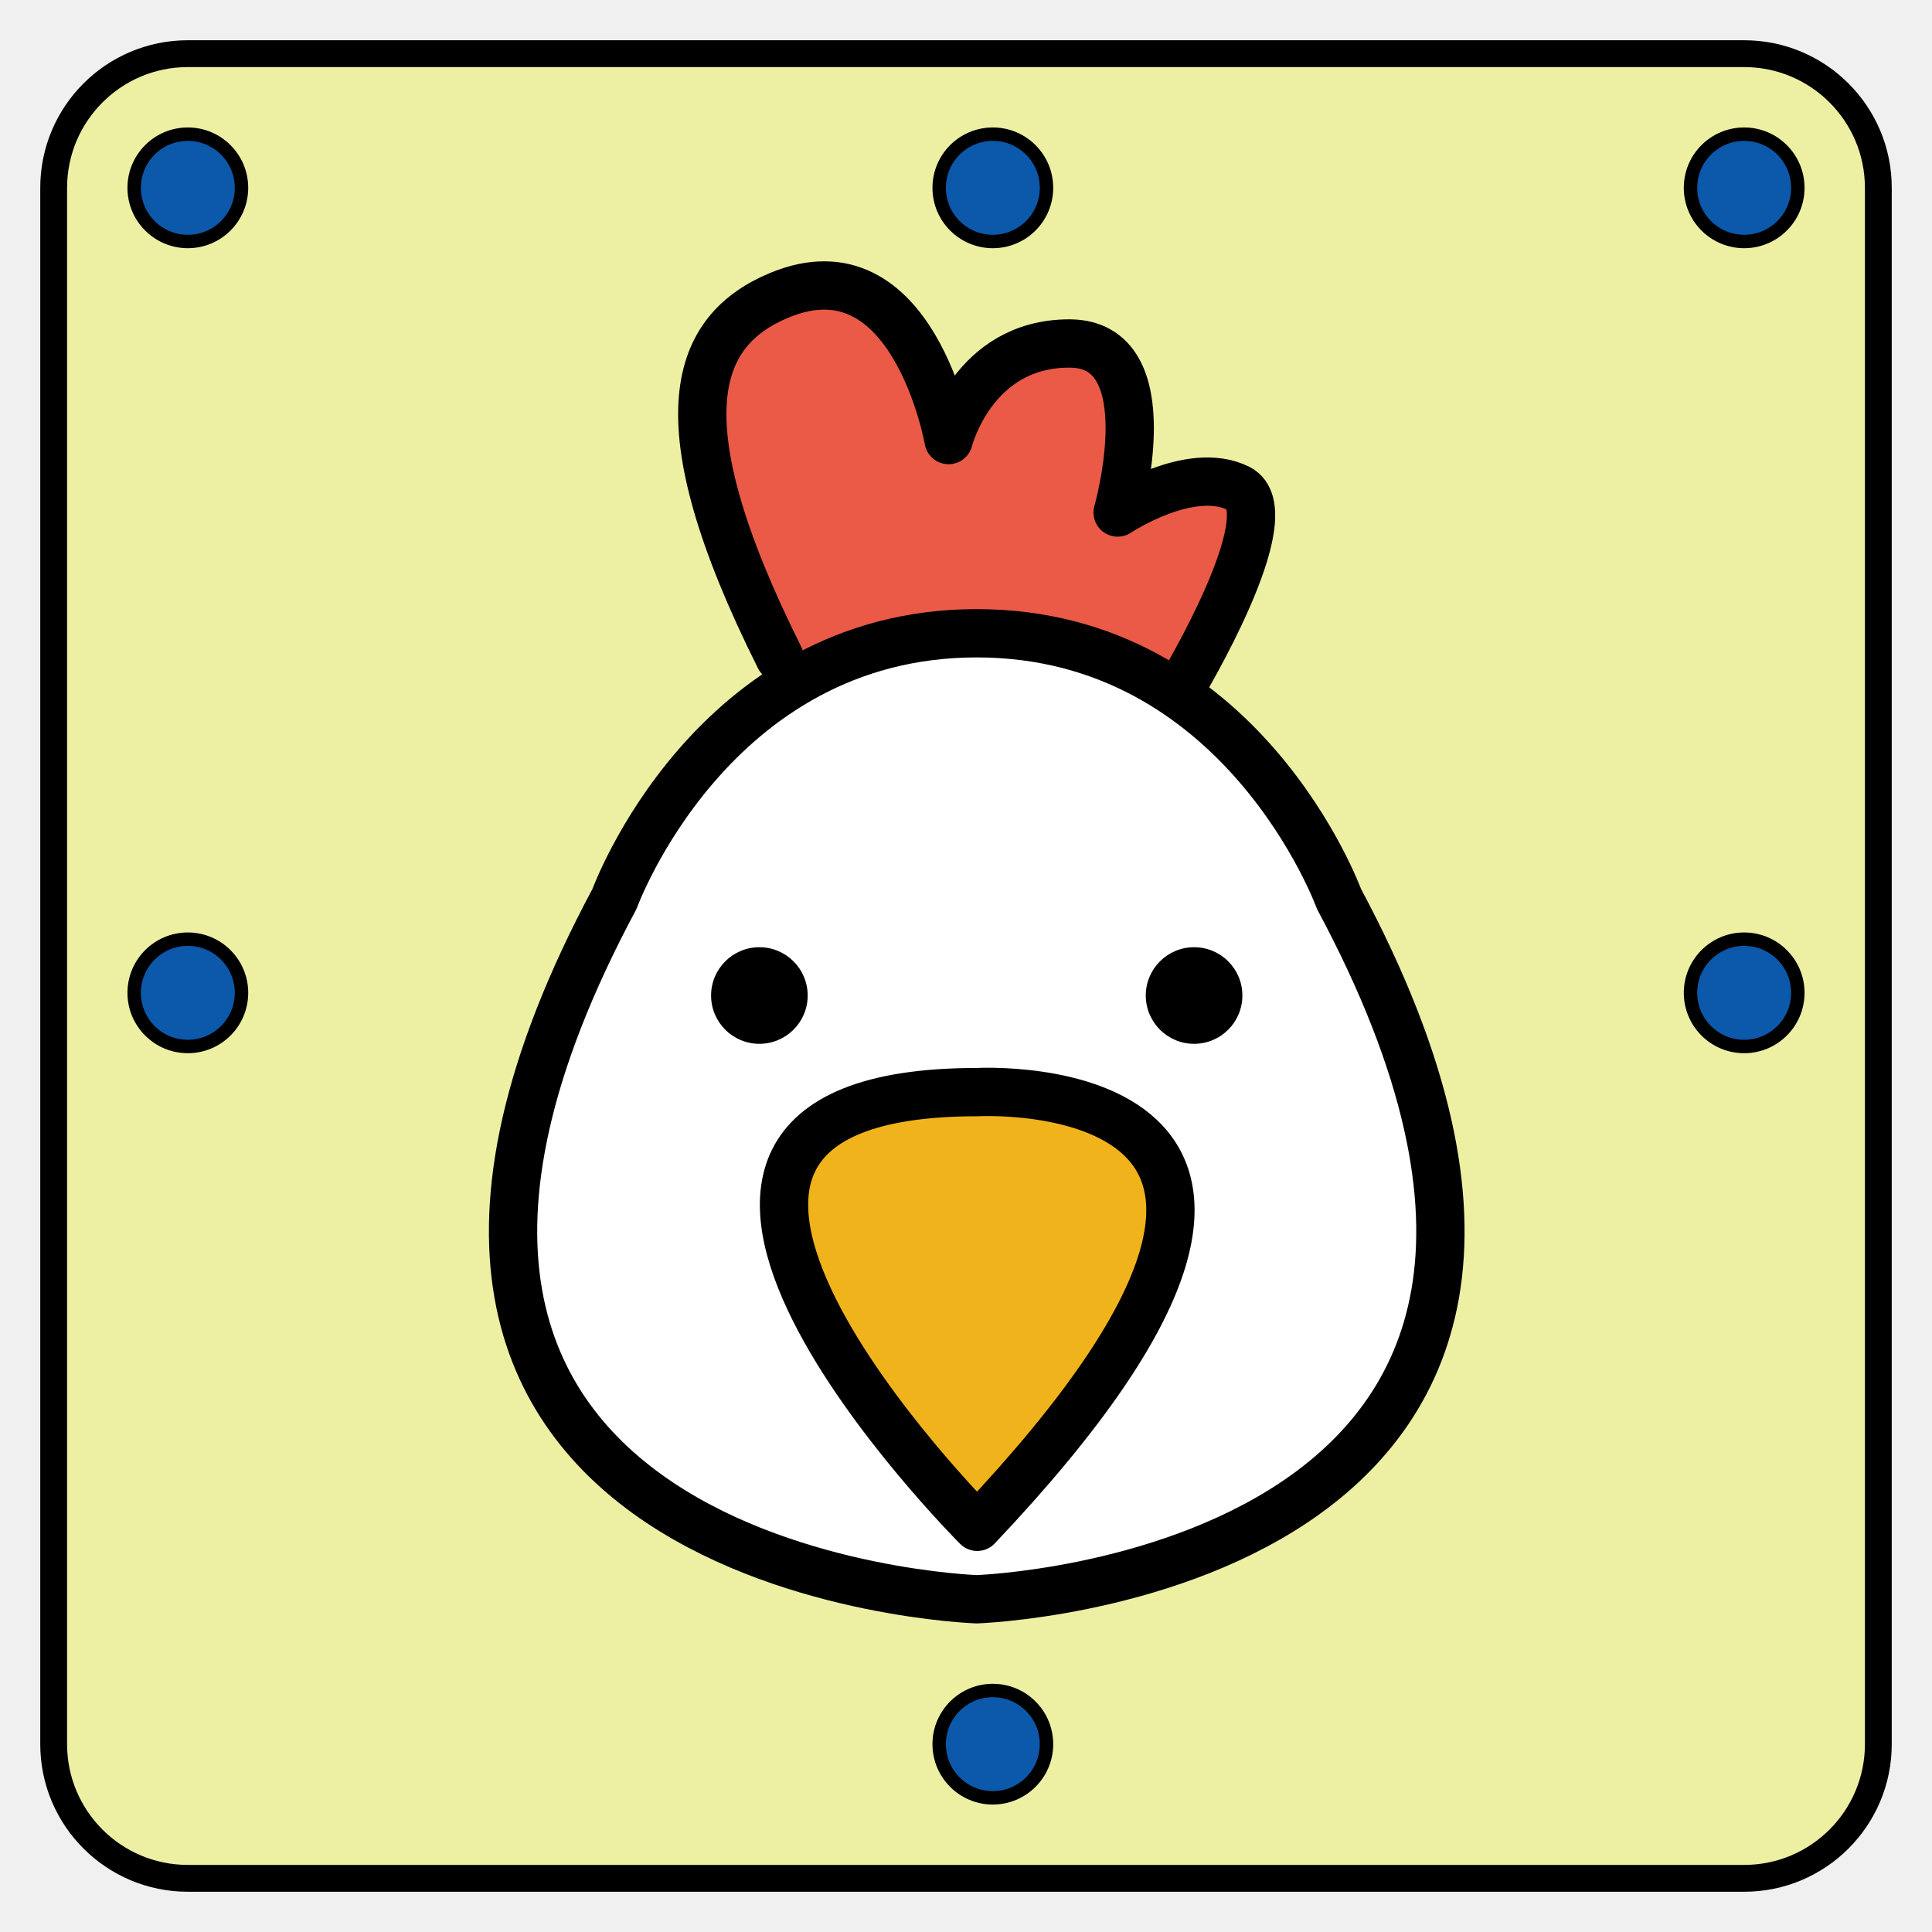
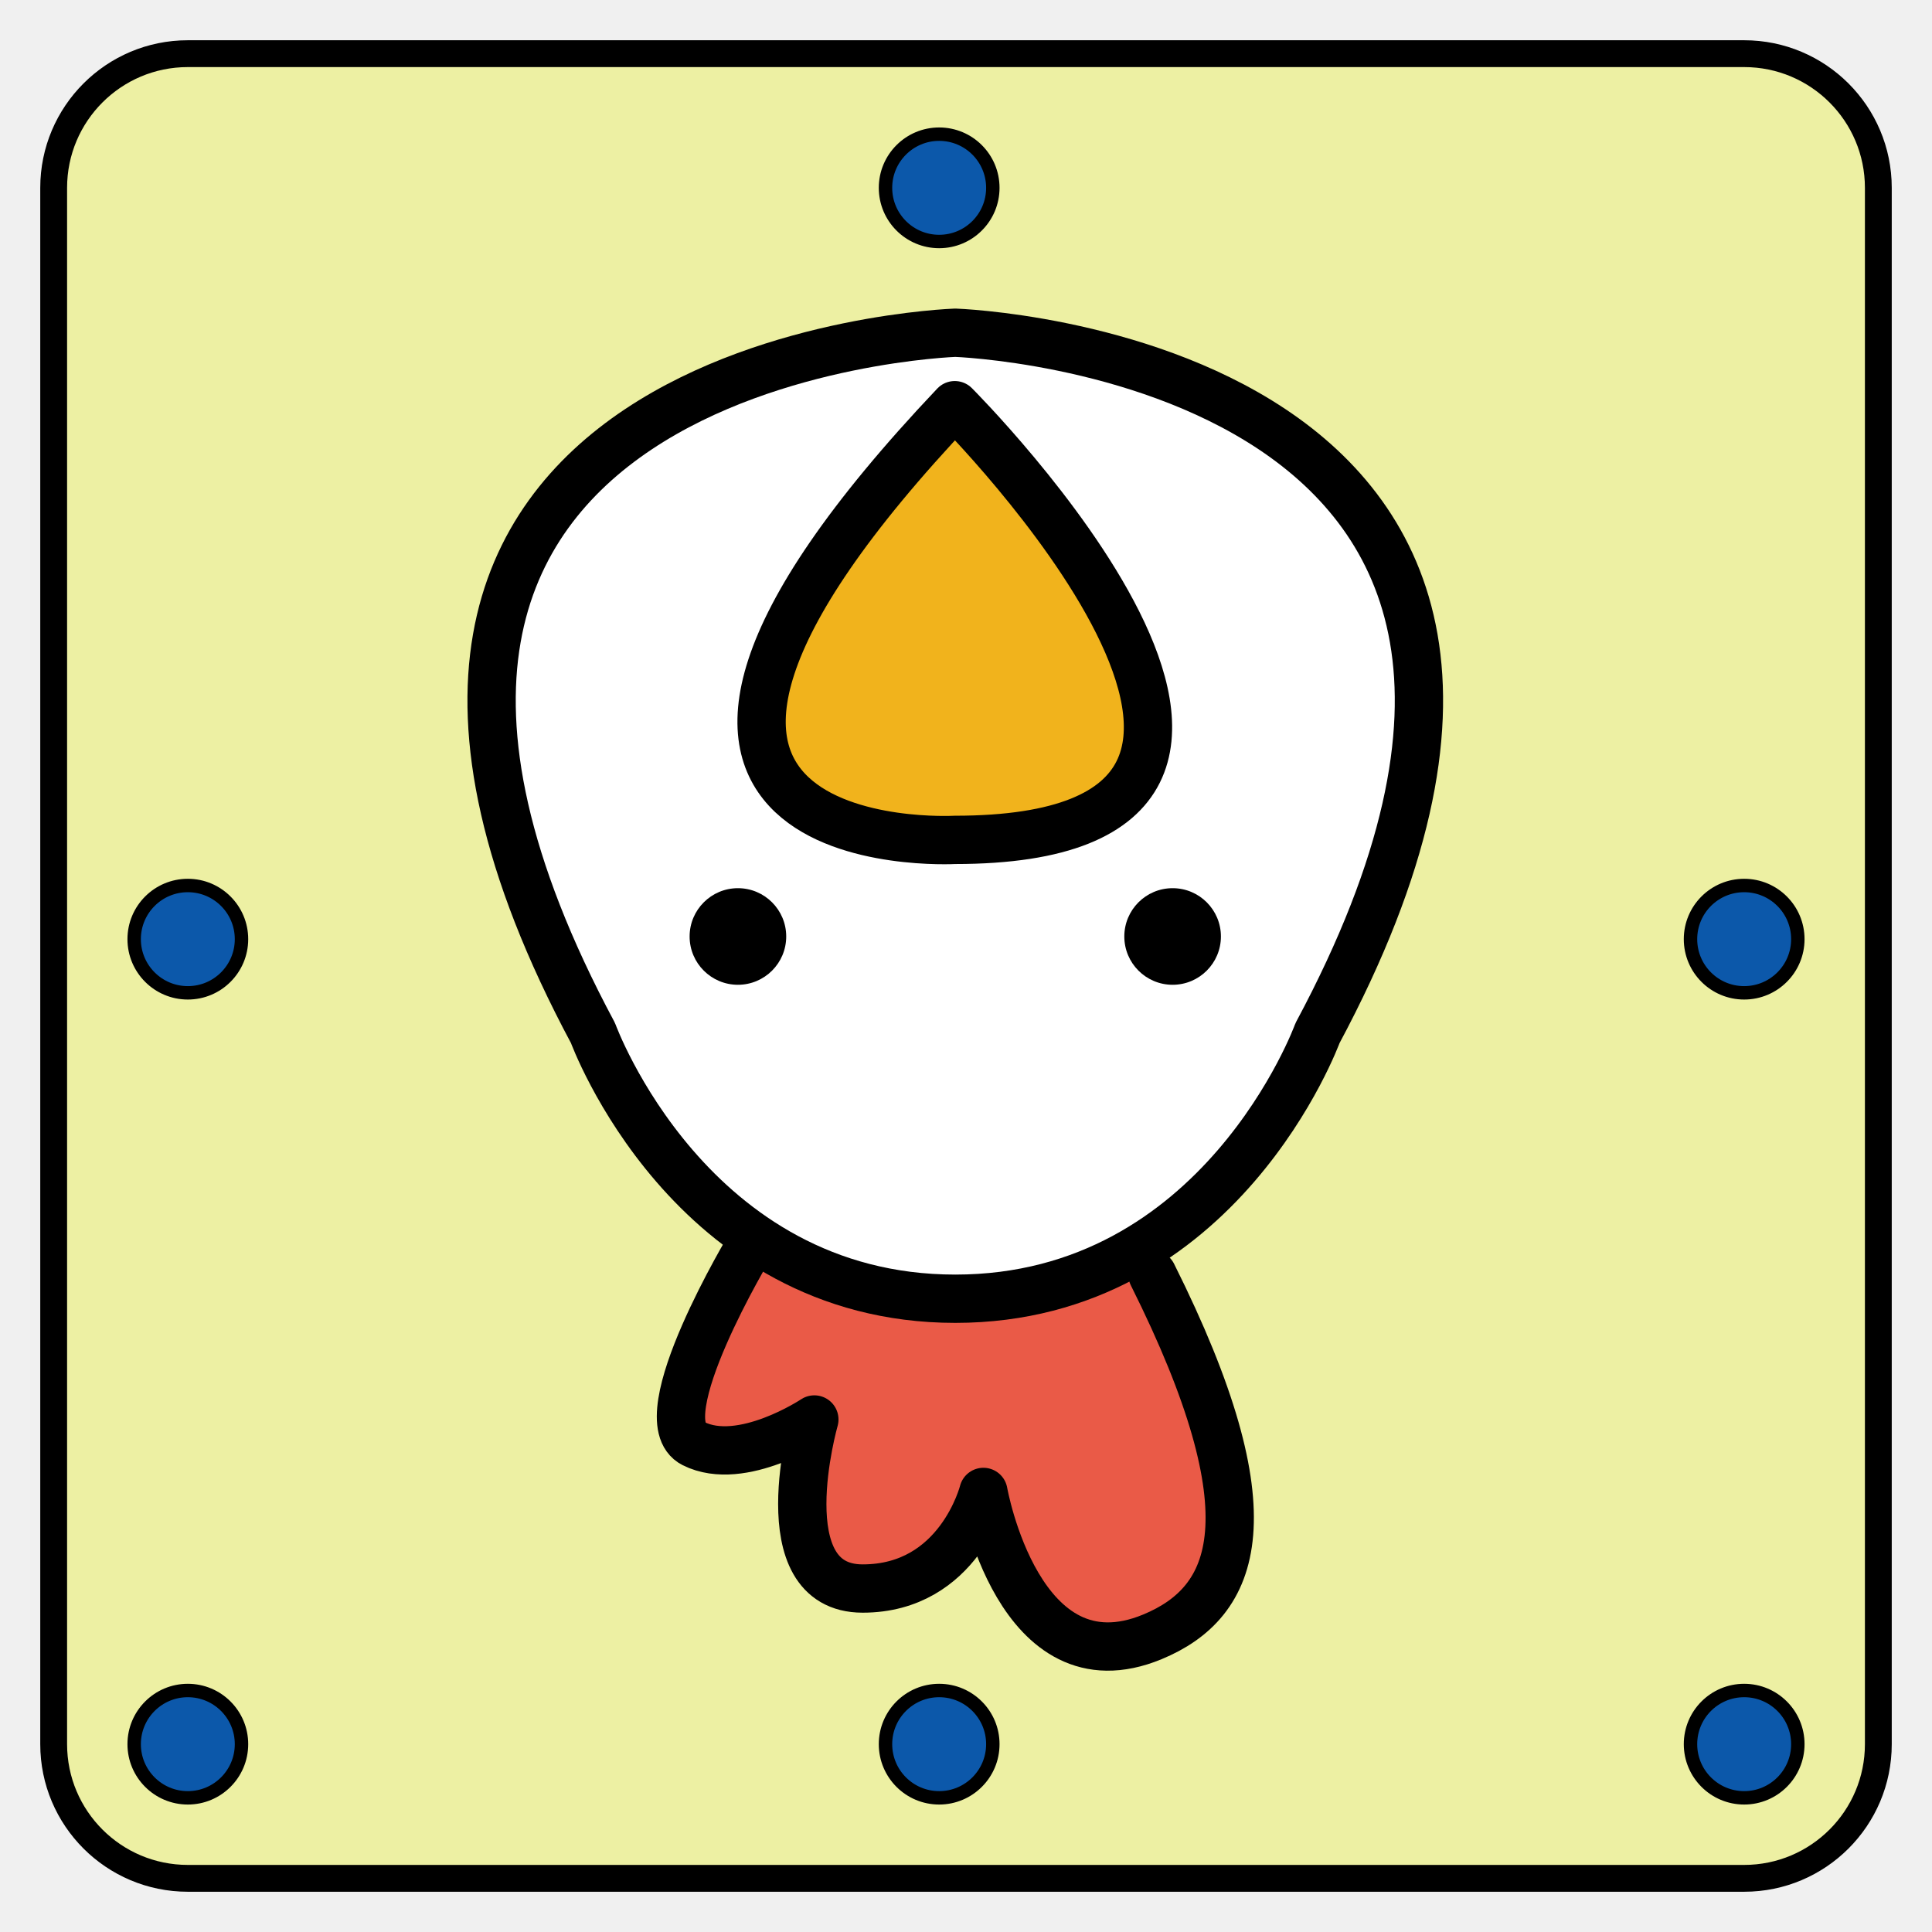
<svg xmlns="http://www.w3.org/2000/svg" id="emoji" viewBox="0 0 72 72" version="1.1">
-   <rect x="2" y="2" width="68" height="68" rx="5" ry="5" fill="#EDF0A3" stroke="black" stroke-width="1" />
-   <circle cx="37" cy="7" r="2" fill="#0C58AA" stroke="black" stroke-width="0.5" />
-   <circle cx="37" cy="65" r="2" fill="#0C58AA" stroke="black" stroke-width="0.5" />
-   <circle cx="7" cy="37" r="2" fill="#0C58AA" stroke="black" stroke-width="0.5" />
-   <circle cx="65" cy="37" r="2" fill="#0C58AA" stroke="black" stroke-width="0.5" />
-   <circle cx="7" cy="7" r="2" fill="#0C58AA" stroke="black" stroke-width="0.5" />
-   <circle cx="65" cy="7" r="2" fill="#0C58AA" stroke="black" stroke-width="0.5" />
-   <g id="original" transform="translate(4, 2) scale(0.9)">
-     <g id="color">
-       <path fill="#EA5A47" d="M44.62,26.25c0,0,4.375-7.25,2.375-8.25s-5,1-5,1s2-7-2-7s-5,4-5,4s-1.457-8.296-7-6c-3.464,1.435-5,5,0,15" />
-       <path fill="#FFFFFF" d="M21,35c0,0,4-11,15-11s15,11,15,11c15,28-15,29-15,29S6,63,21,35z" />
-       <path fill="#F1B31C" d="M36,43c0,0,18-1,0,18C36,61,18,43,36,43z" />
-     </g>
-     <g id="line">
-       <path fill="none" stroke="#000000" stroke-linecap="round" stroke-linejoin="round" stroke-miterlimit="10" stroke-width="2" d="M44.46,26.25c0,0,4.375-7.25,2.375-8.25s-5,1-5,1s2-7-2-7s-5,4-5,4s-1.457-8.296-7-6c-3.464,1.435-5,5,0,15" />
-       <circle cx="27" cy="39" r="2" />
-       <circle cx="45" cy="39" r="2" />
-       <path fill="none" stroke="#000000" stroke-linecap="round" stroke-linejoin="round" stroke-miterlimit="10" stroke-width="2" d="M36.02,43c0,0,18-1,0,18C36.02,61,18.02,43,36.02,43z" />
-       <path fill="none" stroke="#000000" stroke-linecap="round" stroke-linejoin="round" stroke-miterlimit="10" stroke-width="2" d="M21,35c0,0,4-11,15-11s15,11,15,11c15,28-15,29-15,29S6,63,21,35z" />
+   <g transform="rotate(180, 36, 36)">
+     <rect x="2" y="2" width="68" height="68" rx="5" ry="5" fill="#EDF0A3" stroke="black" stroke-width="1" />
+     <circle cx="37" cy="7" r="2" fill="#0C58AA" stroke="black" stroke-width="0.5" />
+     <circle cx="37" cy="65" r="2" fill="#0C58AA" stroke="black" stroke-width="0.5" />
+     <circle cx="7" cy="37" r="2" fill="#0C58AA" stroke="black" stroke-width="0.5" />
+     <circle cx="65" cy="37" r="2" fill="#0C58AA" stroke="black" stroke-width="0.5" />
+     <circle cx="7" cy="7" r="2" fill="#0C58AA" stroke="black" stroke-width="0.5" />
+     <circle cx="65" cy="7" r="2" fill="#0C58AA" stroke="black" stroke-width="0.5" />
+     <g id="original" transform="translate(4, 2) scale(0.9)">
+       <g id="color">
+         <path fill="#EA5A47" d="M44.62,26.25c0,0,4.375-7.25,2.375-8.25s-5,1-5,1s2-7-2-7s-5,4-5,4s-1.457-8.296-7-6c-3.464,1.435-5,5,0,15" />
+         <path fill="#FFFFFF" d="M21,35c0,0,4-11,15-11s15,11,15,11c15,28-15,29-15,29S6,63,21,35z" />
+         <path fill="#F1B31C" d="M36,43c0,0,18-1,0,18C36,61,18,43,36,43z" />
+       </g>
+       <g id="line">
+         <path fill="none" stroke="#000000" stroke-linecap="round" stroke-linejoin="round" stroke-miterlimit="10" stroke-width="2" d="M44.46,26.25c0,0,4.375-7.25,2.375-8.25s-5,1-5,1s2-7-2-7s-5,4-5,4s-1.457-8.296-7-6c-3.464,1.435-5,5,0,15" />
+         <circle cx="27" cy="39" r="2" />
+         <circle cx="45" cy="39" r="2" />
+         <path fill="none" stroke="#000000" stroke-linecap="round" stroke-linejoin="round" stroke-miterlimit="10" stroke-width="2" d="M36.02,43c0,0,18-1,0,18C36.02,61,18.02,43,36.02,43z" />
+         <path fill="none" stroke="#000000" stroke-linecap="round" stroke-linejoin="round" stroke-miterlimit="10" stroke-width="2" d="M21,35c0,0,4-11,15-11s15,11,15,11c15,28-15,29-15,29S6,63,21,35z" />
+       </g>
    </g>
  </g>
</svg>
